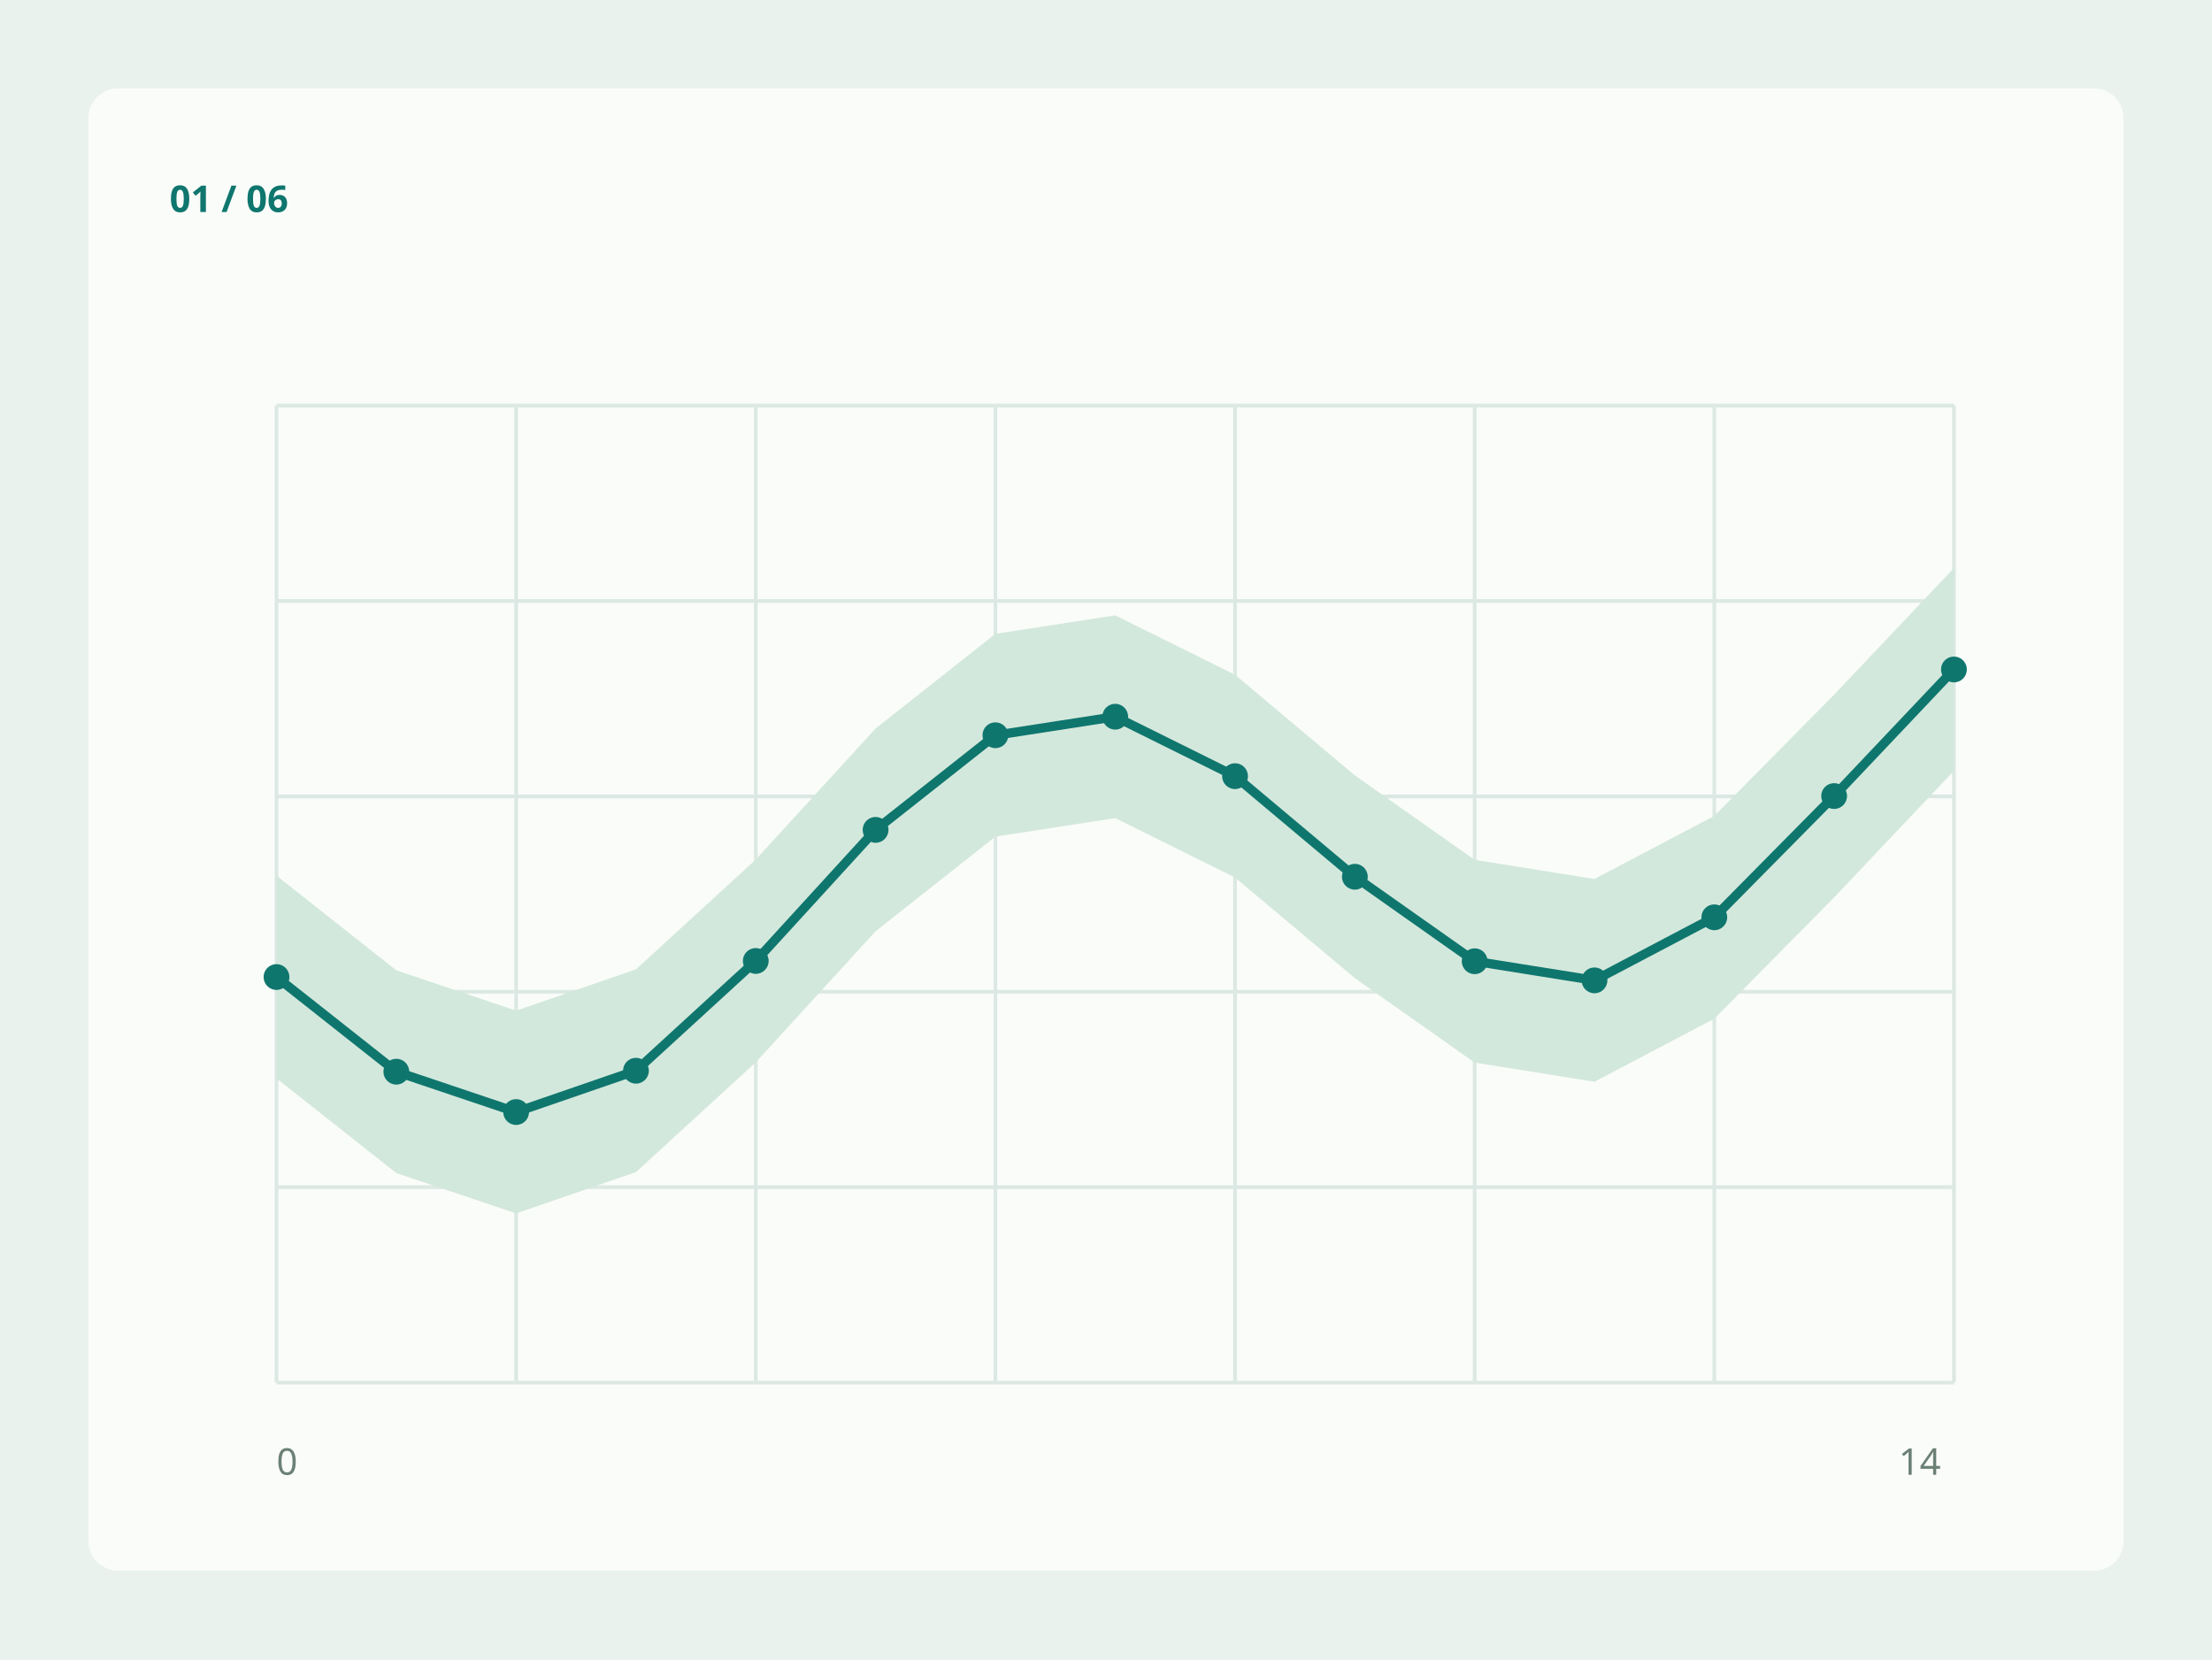
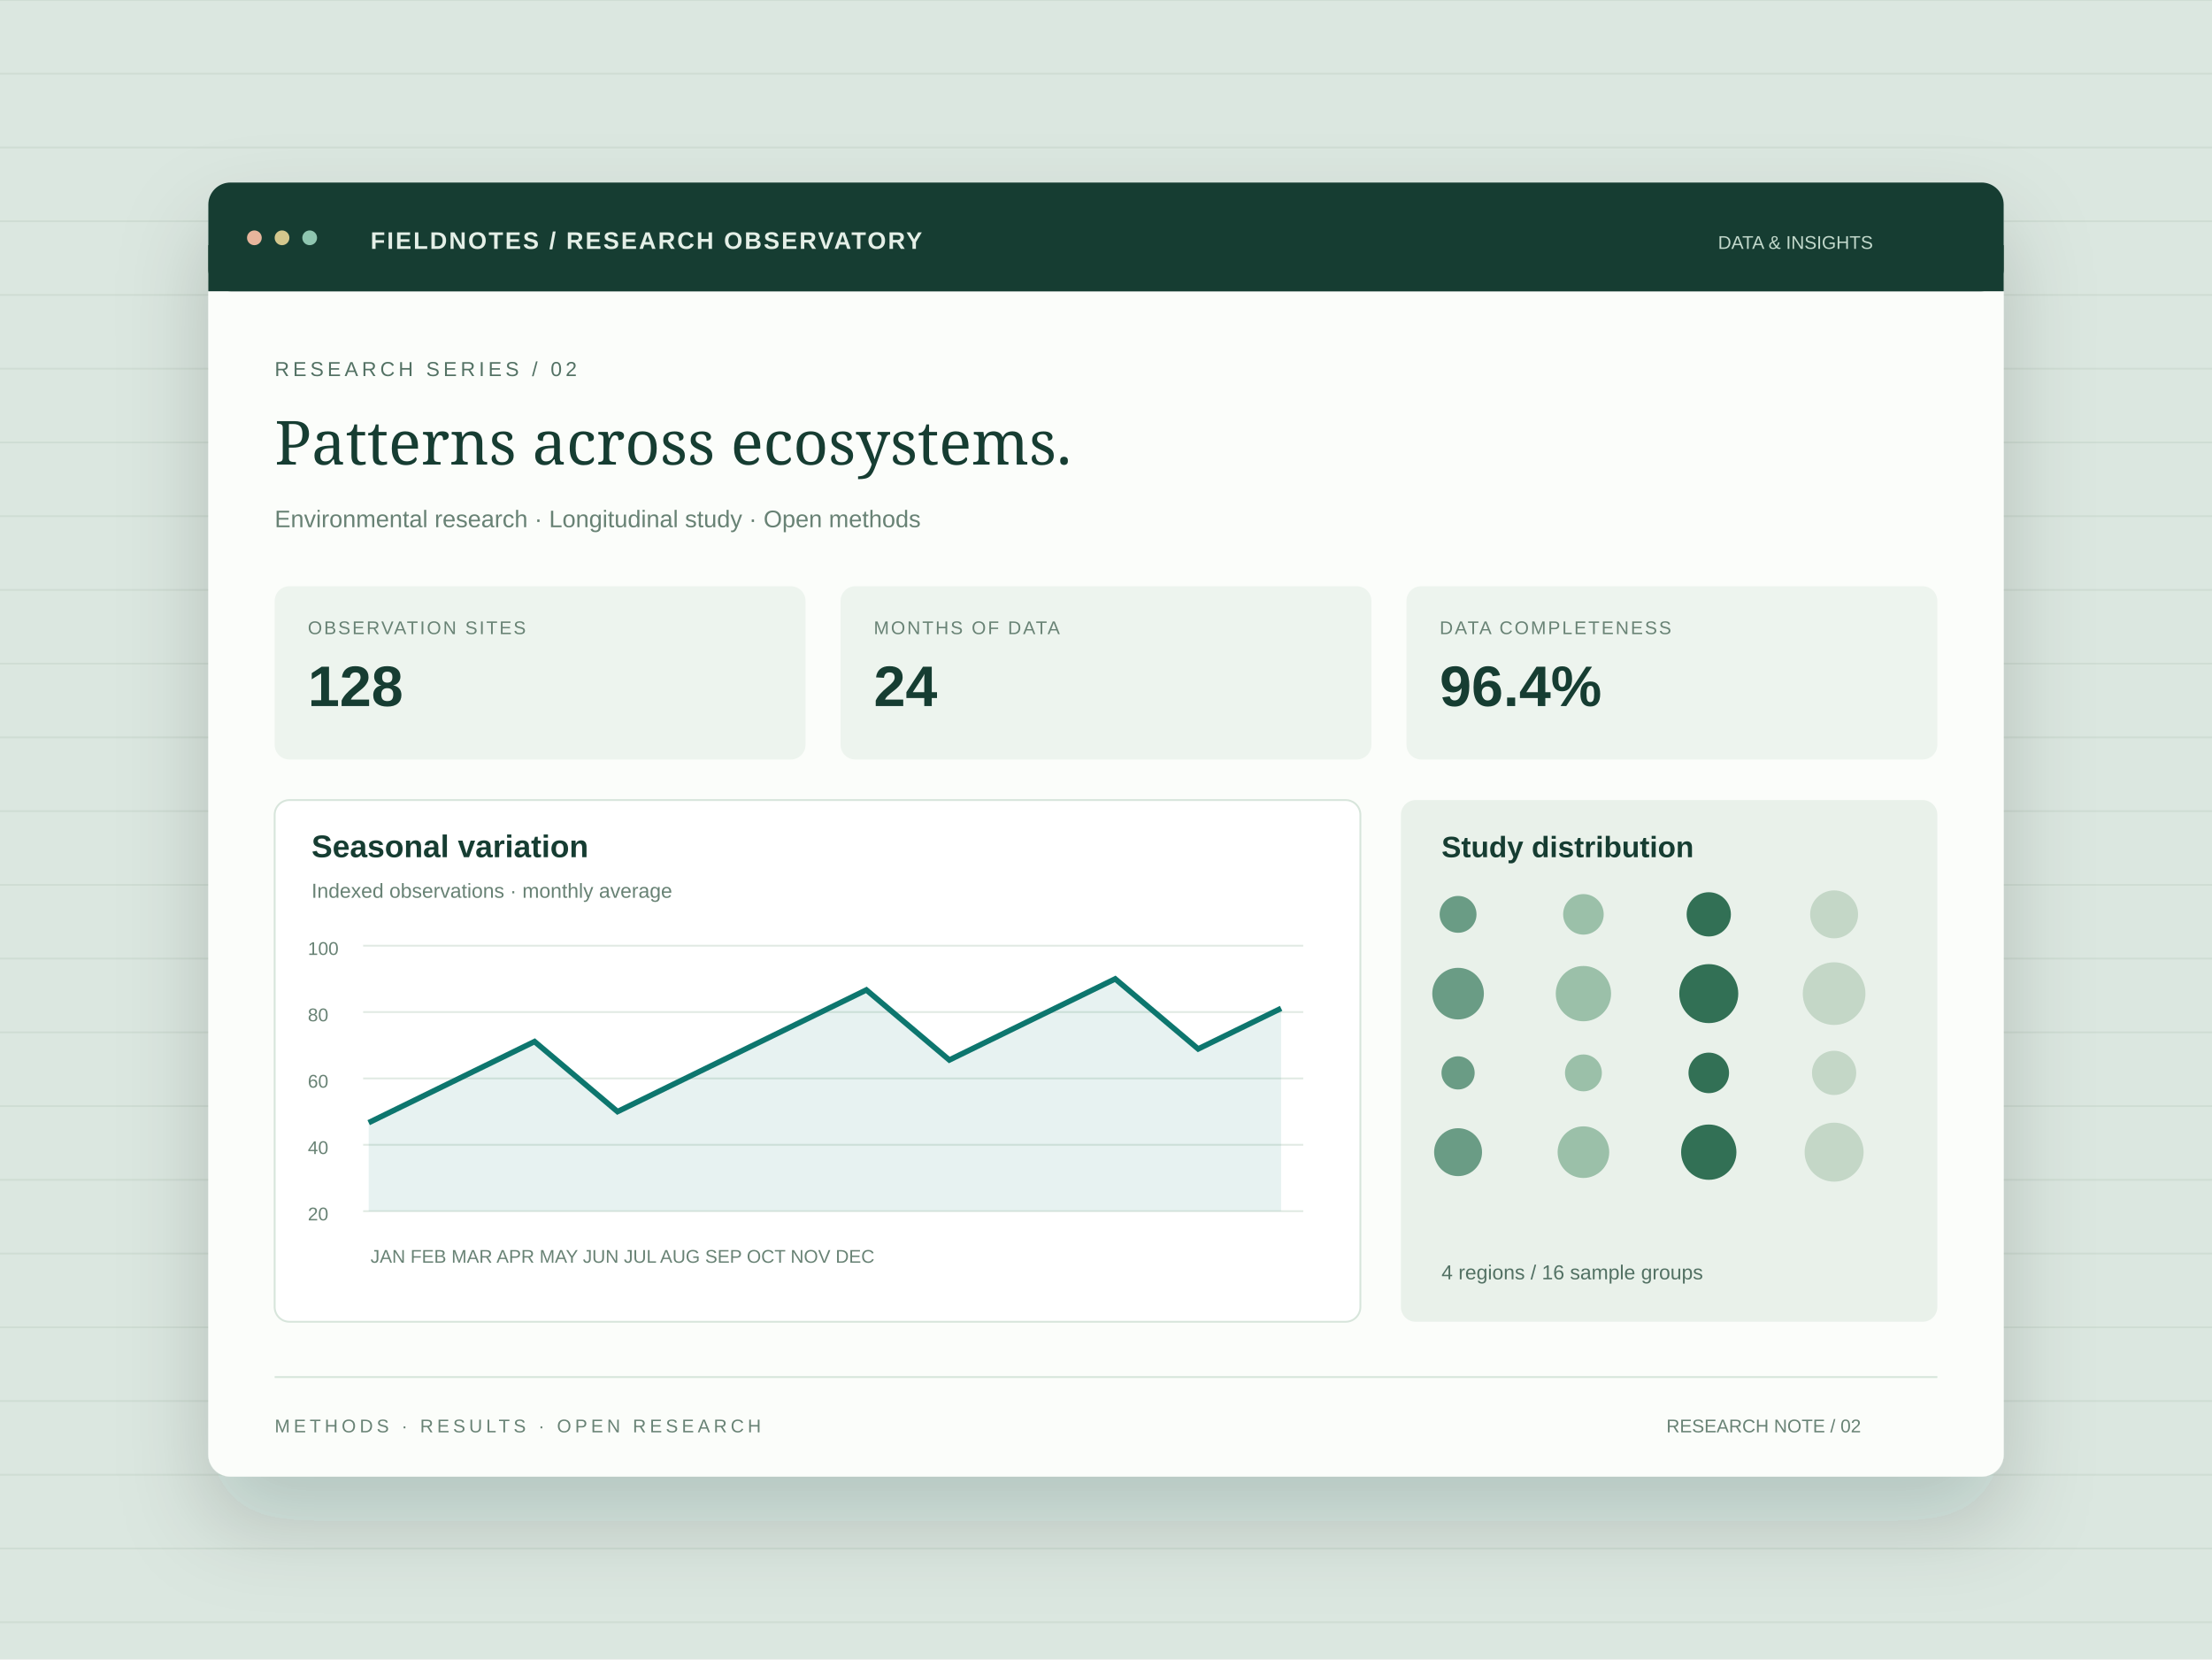
<svg xmlns="http://www.w3.org/2000/svg" viewBox="0 0 1200 900" width="1200" height="900">
-   <rect x="0" y="0" width="1200" height="900" rx="0" fill="#EAF2EE" stroke="none" />
-   <rect x="48" y="48" width="1104" height="804" rx="16" fill="#FAFCFA" stroke="none" />
-   <text x="92" y="115" font-family="sans-serif" font-size="20" font-weight="600" fill="#0F766E">01 / 06</text>
-   <path d="M150 220L1060 220" fill="none" stroke="#DCE8E3" stroke-width="2" />
-   <path d="M150 326L1060 326" fill="none" stroke="#DCE8E3" stroke-width="2" />
-   <path d="M150 432L1060 432" fill="none" stroke="#DCE8E3" stroke-width="2" />
-   <path d="M150 538L1060 538" fill="none" stroke="#DCE8E3" stroke-width="2" />
-   <path d="M150 644L1060 644" fill="none" stroke="#DCE8E3" stroke-width="2" />
-   <path d="M150 750L1060 750" fill="none" stroke="#DCE8E3" stroke-width="2" />
-   <path d="M150 220L150 750" fill="none" stroke="#DCE8E3" stroke-width="2" />
-   <path d="M280 220L280 750" fill="none" stroke="#DCE8E3" stroke-width="2" />
-   <path d="M410 220L410 750" fill="none" stroke="#DCE8E3" stroke-width="2" />
-   <path d="M540 220L540 750" fill="none" stroke="#DCE8E3" stroke-width="2" />
-   <path d="M670 220L670 750" fill="none" stroke="#DCE8E3" stroke-width="2" />
-   <path d="M800 220L800 750" fill="none" stroke="#DCE8E3" stroke-width="2" />
-   <path d="M930 220L930 750" fill="none" stroke="#DCE8E3" stroke-width="2" />
-   <path d="M1060 220L1060 750" fill="none" stroke="#DCE8E3" stroke-width="2" />
-   <polygon points="150,585.0 215,636.345 280,658.231 345,635.825 410,576.276 475,505.173 540,453.84 605,443.787 670,476.032 735,530.599 800,576.43 865,586.804 930,552.6 995,486.826 1060,418.16 1060,308.16 995,376.826 930,442.6 865,476.804 800,466.43 735,420.599 670,366.032 605,333.787 540,343.84 475,395.173 410,466.276 345,525.825 280,548.231 215,526.345 150,475.0" fill="#D3E8DC" />
-   <polyline points="150,530.0 215,581.345 280,603.231 345,580.825 410,521.276 475,450.173 540,398.84 605,388.787 670,421.032 735,475.599 800,521.43 865,531.804 930,497.6 995,431.826 1060,363.16" fill="none" stroke="#0F766E" stroke-width="5" />
-   <circle cx="150" cy="530.0" r="7" fill="#0F766E" stroke="none" />
-   <circle cx="215" cy="581.345" r="7" fill="#0F766E" stroke="none" />
-   <circle cx="280" cy="603.231" r="7" fill="#0F766E" stroke="none" />
-   <circle cx="345" cy="580.825" r="7" fill="#0F766E" stroke="none" />
-   <circle cx="410" cy="521.276" r="7" fill="#0F766E" stroke="none" />
-   <circle cx="475" cy="450.173" r="7" fill="#0F766E" stroke="none" />
-   <circle cx="540" cy="398.84" r="7" fill="#0F766E" stroke="none" />
-   <circle cx="605" cy="388.787" r="7" fill="#0F766E" stroke="none" />
-   <circle cx="670" cy="421.032" r="7" fill="#0F766E" stroke="none" />
-   <circle cx="735" cy="475.599" r="7" fill="#0F766E" stroke="none" />
-   <circle cx="800" cy="521.43" r="7" fill="#0F766E" stroke="none" />
-   <circle cx="865" cy="531.804" r="7" fill="#0F766E" stroke="none" />
-   <circle cx="930" cy="497.6" r="7" fill="#0F766E" stroke="none" />
-   <circle cx="995" cy="431.826" r="7" fill="#0F766E" stroke="none" />
-   <circle cx="1060" cy="363.16" r="7" fill="#0F766E" stroke="none" />
-   <text x="150" y="800" font-family="sans-serif" font-size="20" font-weight="400" fill="#6B8176">0</text>
-   <text x="1030" y="800" font-family="sans-serif" font-size="20" font-weight="400" fill="#6B8176">14</text>
+   <defs>
+     <filter id="shadow" x="-30%" y="-30%" width="170%" height="180%">
+       <feDropShadow dx="0" dy="24" stdDeviation="24" flood-color="#152030" flood-opacity=".18" />
+     </filter>
+     <linearGradient id="paper" x2="1" y2="1">
+       <stop stop-color="#fff" />
+       <stop offset="1" stop-color="#e9e4da" />
+     </linearGradient>
+     <linearGradient id="desk" x2="0" y2="1">
+       <stop stop-color="#dbe7e0" />
+       <stop offset="1" stop-color="#c6c3bd" />
+     </linearGradient>
+     <linearGradient id="glass" x2="1" y2="1">
+       <stop stop-color="#ffffff" stop-opacity=".35" />
+       <stop offset="1" stop-color="#ffffff" stop-opacity="0" />
+     </linearGradient>
+   </defs>
+   <rect x="0" y="0" width="1200" height="900" rx="0" fill="#dbe7e0" />
+   <rect x="0" y="0" width="1200" height="900" rx="0" fill="#dbe7e0" />
+   <path d="M0 0h1200" stroke="#cfddd4" />
+   <path d="M0 40h1200" stroke="#cfddd4" />
+   <path d="M0 80h1200" stroke="#cfddd4" />
+   <path d="M0 120h1200" stroke="#cfddd4" />
+   <path d="M0 160h1200" stroke="#cfddd4" />
+   <path d="M0 200h1200" stroke="#cfddd4" />
+   <path d="M0 240h1200" stroke="#cfddd4" />
+   <path d="M0 280h1200" stroke="#cfddd4" />
+   <path d="M0 320h1200" stroke="#cfddd4" />
+   <path d="M0 360h1200" stroke="#cfddd4" />
+   <path d="M0 400h1200" stroke="#cfddd4" />
+   <path d="M0 440h1200" stroke="#cfddd4" />
+   <path d="M0 480h1200" stroke="#cfddd4" />
+   <path d="M0 520h1200" stroke="#cfddd4" />
+   <path d="M0 560h1200" stroke="#cfddd4" />
+   <path d="M0 600h1200" stroke="#cfddd4" />
+   <path d="M0 640h1200" stroke="#cfddd4" />
+   <path d="M0 680h1200" stroke="#cfddd4" />
+   <path d="M0 720h1200" stroke="#cfddd4" />
+   <path d="M0 760h1200" stroke="#cfddd4" />
+   <path d="M0 800h1200" stroke="#cfddd4" />
+   <path d="M0 840h1200" stroke="#cfddd4" />
+   <path d="M0 880h1200" stroke="#cfddd4" />
+   <g transform="translate(113 99)" filter="url(#shadow)">
+     <rect x="0" y="0" width="974" height="702" rx="12" fill="#fbfdfa" />
+     <rect x="0" y="0" width="974" height="59" rx="12" fill="#173d32" />
+     <rect x="0" y="34" width="974" height="25" rx="0" fill="#173d32" />
+     <circle cx="25" cy="30" r="4" fill="#e7b59c" />
+     <circle cx="40" cy="30" r="4" fill="#d4c78d" />
+     <circle cx="55" cy="30" r="4" fill="#8fc6b0" />
+     <text x="88" y="36" font-family="Arial, sans-serif" font-size="13" font-weight="700" fill="#e4efe7" letter-spacing="1">
+       FIELDNOTES / RESEARCH OBSERVATORY
+     </text>
+     <text x="819" y="36" font-family="Arial, sans-serif" font-size="10" font-weight="400" fill="#c2d9cc">
+       DATA &amp; INSIGHTS
+     </text>
+     <text x="36" y="105" font-family="Arial, sans-serif" font-size="11" font-weight="400" fill="#527164" letter-spacing="2">
+       RESEARCH SERIES / 02
+     </text>
+     <text x="36" y="153" font-family="Georgia, serif" font-size="33" font-weight="400" fill="#173d32">
+       Patterns across ecosystems.
+     </text>
+     <text x="36" y="187" font-family="Arial, sans-serif" font-size="13" font-weight="400" fill="#688274">
+       Environmental research · Longitudinal study · Open methods
+     </text>
+     <rect x="36" y="219" width="288" height="94" rx="8" fill="#edf4ee" />
+     <text x="54" y="245" font-family="Arial, sans-serif" font-size="10" font-weight="400" fill="#688274" letter-spacing="1">
+       OBSERVATION SITES
+     </text>
+     <text x="54" y="284" font-family="Arial, sans-serif" font-size="31" font-weight="700" fill="#173d32">
+       128
+     </text>
+     <rect x="343" y="219" width="288" height="94" rx="8" fill="#edf4ee" />
+     <text x="361" y="245" font-family="Arial, sans-serif" font-size="10" font-weight="400" fill="#688274" letter-spacing="1">
+       MONTHS OF DATA
+     </text>
+     <text x="361" y="284" font-family="Arial, sans-serif" font-size="31" font-weight="700" fill="#173d32">
+       24
+     </text>
+     <rect x="650" y="219" width="288" height="94" rx="8" fill="#edf4ee" />
+     <text x="668" y="245" font-family="Arial, sans-serif" font-size="10" font-weight="400" fill="#688274" letter-spacing="1">
+       DATA COMPLETENESS
+     </text>
+     <text x="668" y="284" font-family="Arial, sans-serif" font-size="31" font-weight="700" fill="#173d32">
+       96.4%
+     </text>
+     <rect x="36" y="335" width="589" height="283" rx="8" fill="#fff" stroke="#d7e5db" />
+     <text x="56" y="366" font-family="Arial, sans-serif" font-size="17" font-weight="700" fill="#173d32">
+       Seasonal variation
+     </text>
+     <text x="56" y="388" font-family="Arial, sans-serif" font-size="11" font-weight="400" fill="#688274">
+       Indexed observations · monthly average
+     </text>
+     <path d="M84 414h510" stroke="#e1eae3" />
+     <text x="54" y="419" font-family="Arial, sans-serif" font-size="10" font-weight="400" fill="#688274">
+       100
+     </text>
+     <path d="M84 450h510" stroke="#e1eae3" />
+     <text x="54" y="455" font-family="Arial, sans-serif" font-size="10" font-weight="400" fill="#688274">
+       80
+     </text>
+     <path d="M84 486h510" stroke="#e1eae3" />
+     <text x="54" y="491" font-family="Arial, sans-serif" font-size="10" font-weight="400" fill="#688274">
+       60
+     </text>
+     <path d="M84 522h510" stroke="#e1eae3" />
+     <text x="54" y="527" font-family="Arial, sans-serif" font-size="10" font-weight="400" fill="#688274">
+       40
+     </text>
+     <path d="M84 558h510" stroke="#e1eae3" />
+     <text x="54" y="563" font-family="Arial, sans-serif" font-size="10" font-weight="400" fill="#688274">
+       20
+     </text>
+     <polygon points="87,558 87,510 132,488 177,466 222,504 267,482 312,460 357,438 402,476 447,454 492,432 537,470 582,448 582,558" fill="#0f766e" opacity=".1" />
+     <polyline points="87,510 132,488 177,466 222,504 267,482 312,460 357,438 402,476 447,454 492,432 537,470 582,448" fill="none" stroke="#0f766e" stroke-width="3" />
+     <text x="88" y="586" font-family="Arial, sans-serif" font-size="10" font-weight="400" fill="#688274">
+       JAN FEB MAR APR MAY JUN JUL AUG SEP OCT NOV DEC
+     </text>
+     <rect x="647" y="335" width="291" height="283" rx="8" fill="#e9f1ea" />
+     <text x="669" y="366" font-family="Arial, sans-serif" font-size="16" font-weight="700" fill="#173d32">
+       Study distribution
+     </text>
+     <circle cx="678" cy="397" r="10" fill="#6b9c85" />
+     <circle cx="746" cy="397" r="11" fill="#9bc0a9" />
+     <circle cx="814" cy="397" r="12" fill="#306f54" />
+     <circle cx="882" cy="397" r="13" fill="#c4d7c7" />
+     <circle cx="678" cy="440" r="14" fill="#6b9c85" />
+     <circle cx="746" cy="440" r="15" fill="#9bc0a9" />
+     <circle cx="814" cy="440" r="16" fill="#306f54" />
+     <circle cx="882" cy="440" r="17" fill="#c4d7c7" />
+     <circle cx="678" cy="483" r="9" fill="#6b9c85" />
+     <circle cx="746" cy="483" r="10" fill="#9bc0a9" />
+     <circle cx="814" cy="483" r="11" fill="#306f54" />
+     <circle cx="882" cy="483" r="12" fill="#c4d7c7" />
+     <circle cx="678" cy="526" r="13" fill="#6b9c85" />
+     <circle cx="746" cy="526" r="14" fill="#9bc0a9" />
+     <circle cx="814" cy="526" r="15" fill="#306f54" />
+     <circle cx="882" cy="526" r="16" fill="#c4d7c7" />
+     <text x="669" y="595" font-family="Arial, sans-serif" font-size="11" font-weight="400" fill="#527164">
+       4 regions / 16 sample groups
+     </text>
+     <path d="M36 648h902" stroke="#d7e5db" />
+     <text x="36" y="678" font-family="Arial, sans-serif" font-size="10" font-weight="400" fill="#688274" letter-spacing="2">
+       METHODS · RESULTS · OPEN RESEARCH
+     </text>
+     <text x="791" y="678" font-family="Arial, sans-serif" font-size="10" font-weight="400" fill="#688274">
+       RESEARCH NOTE / 02
+     </text>
+   </g>
</svg>
